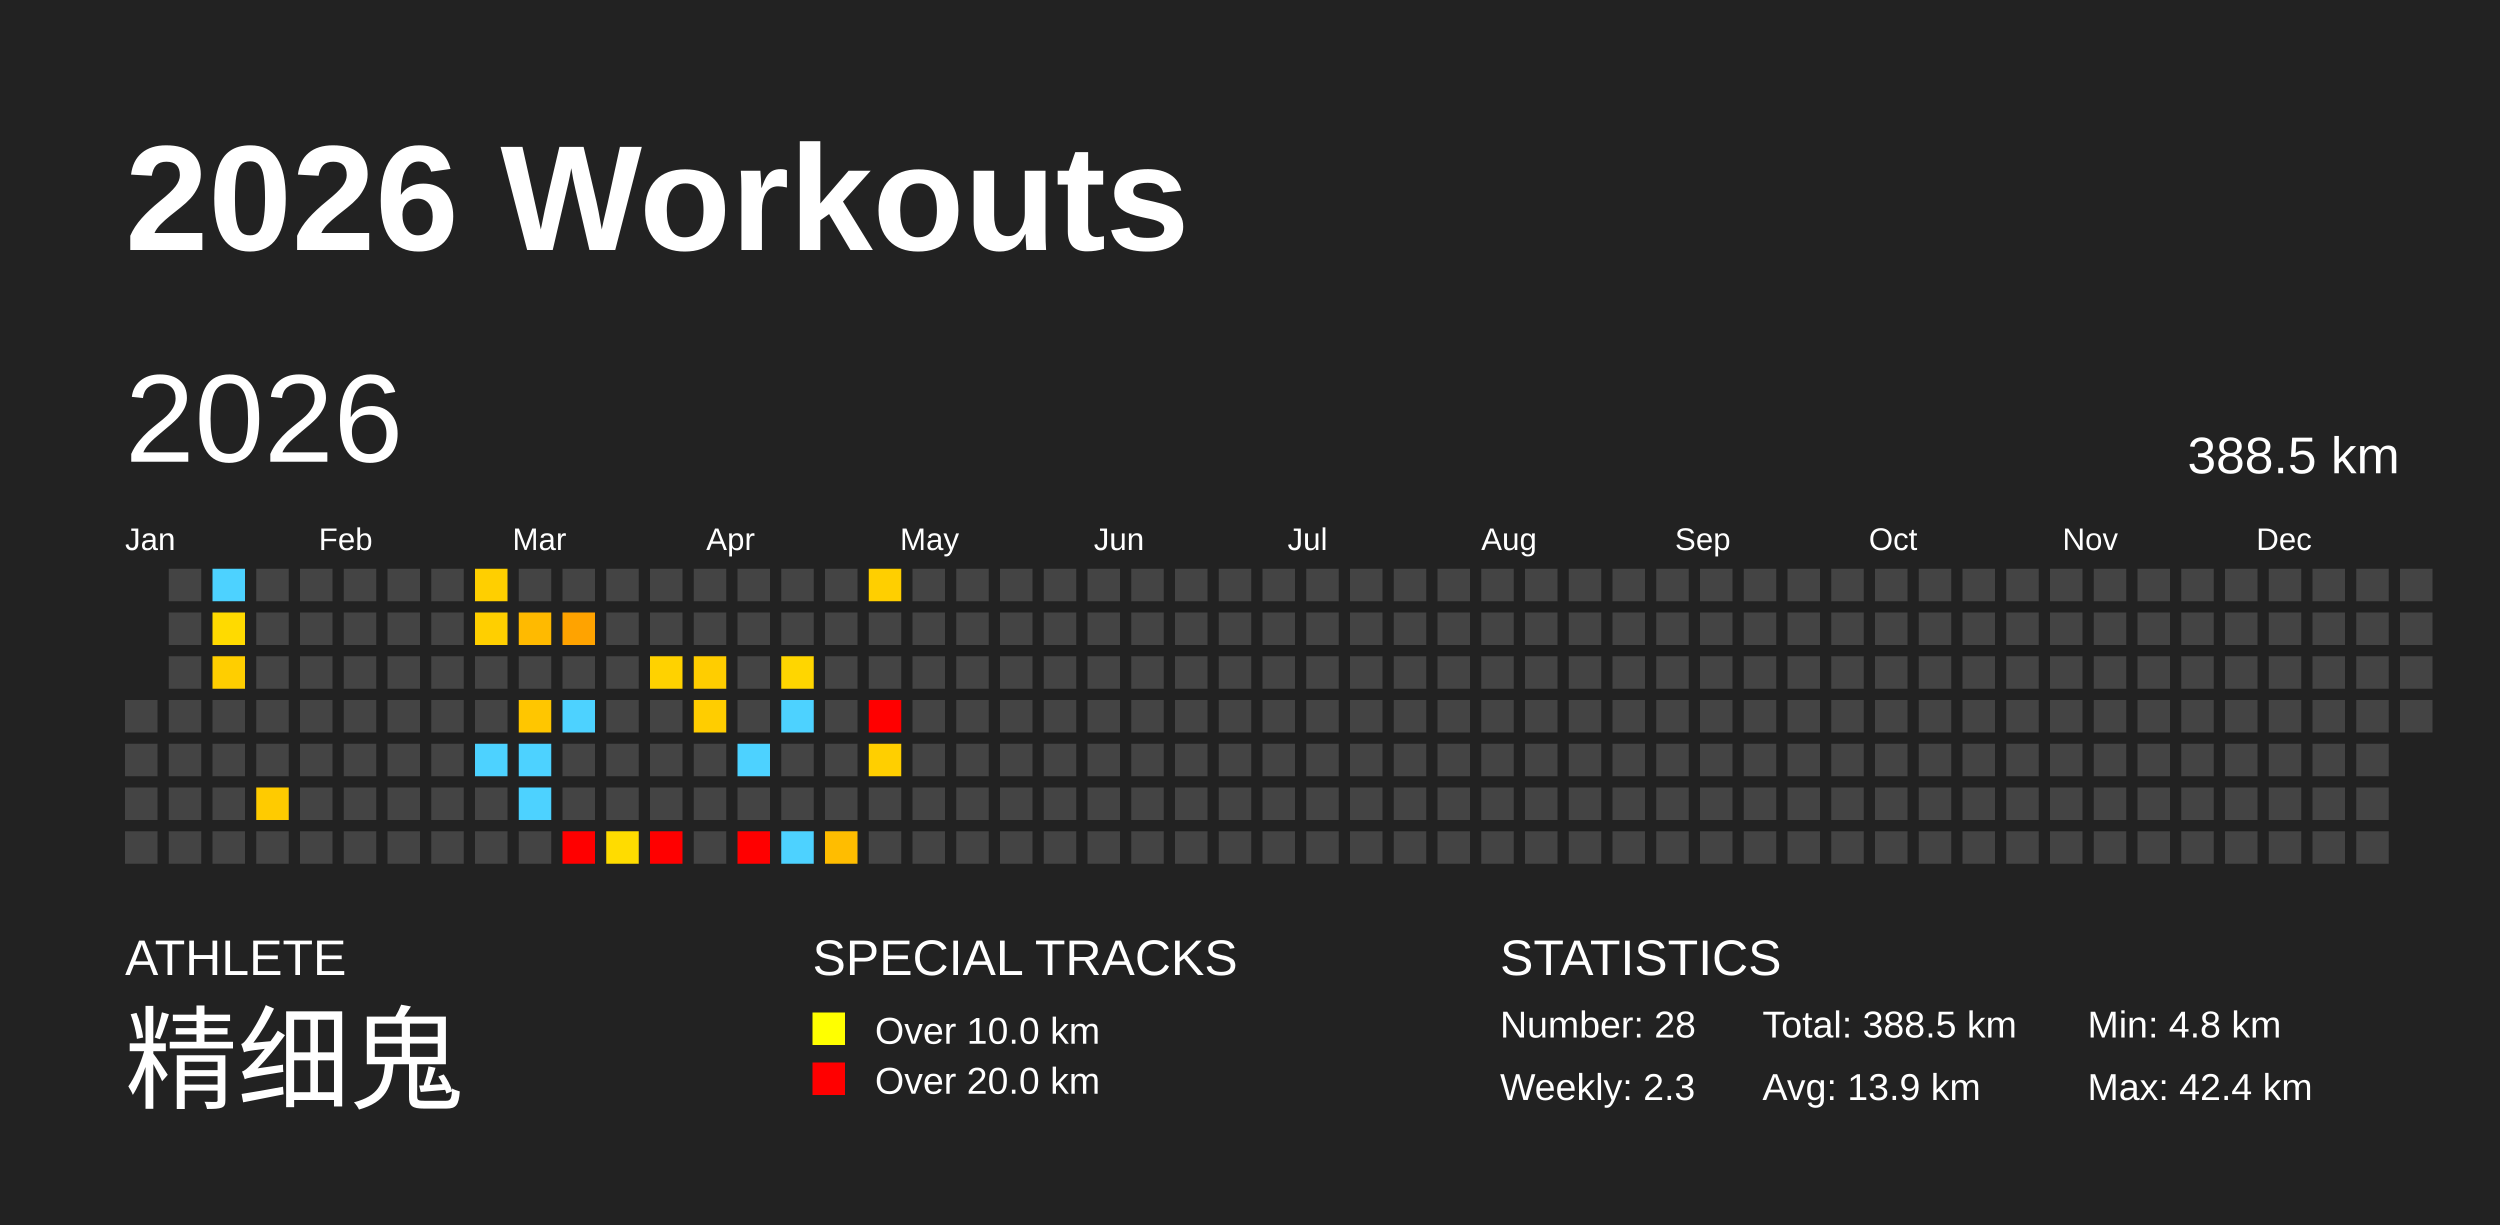
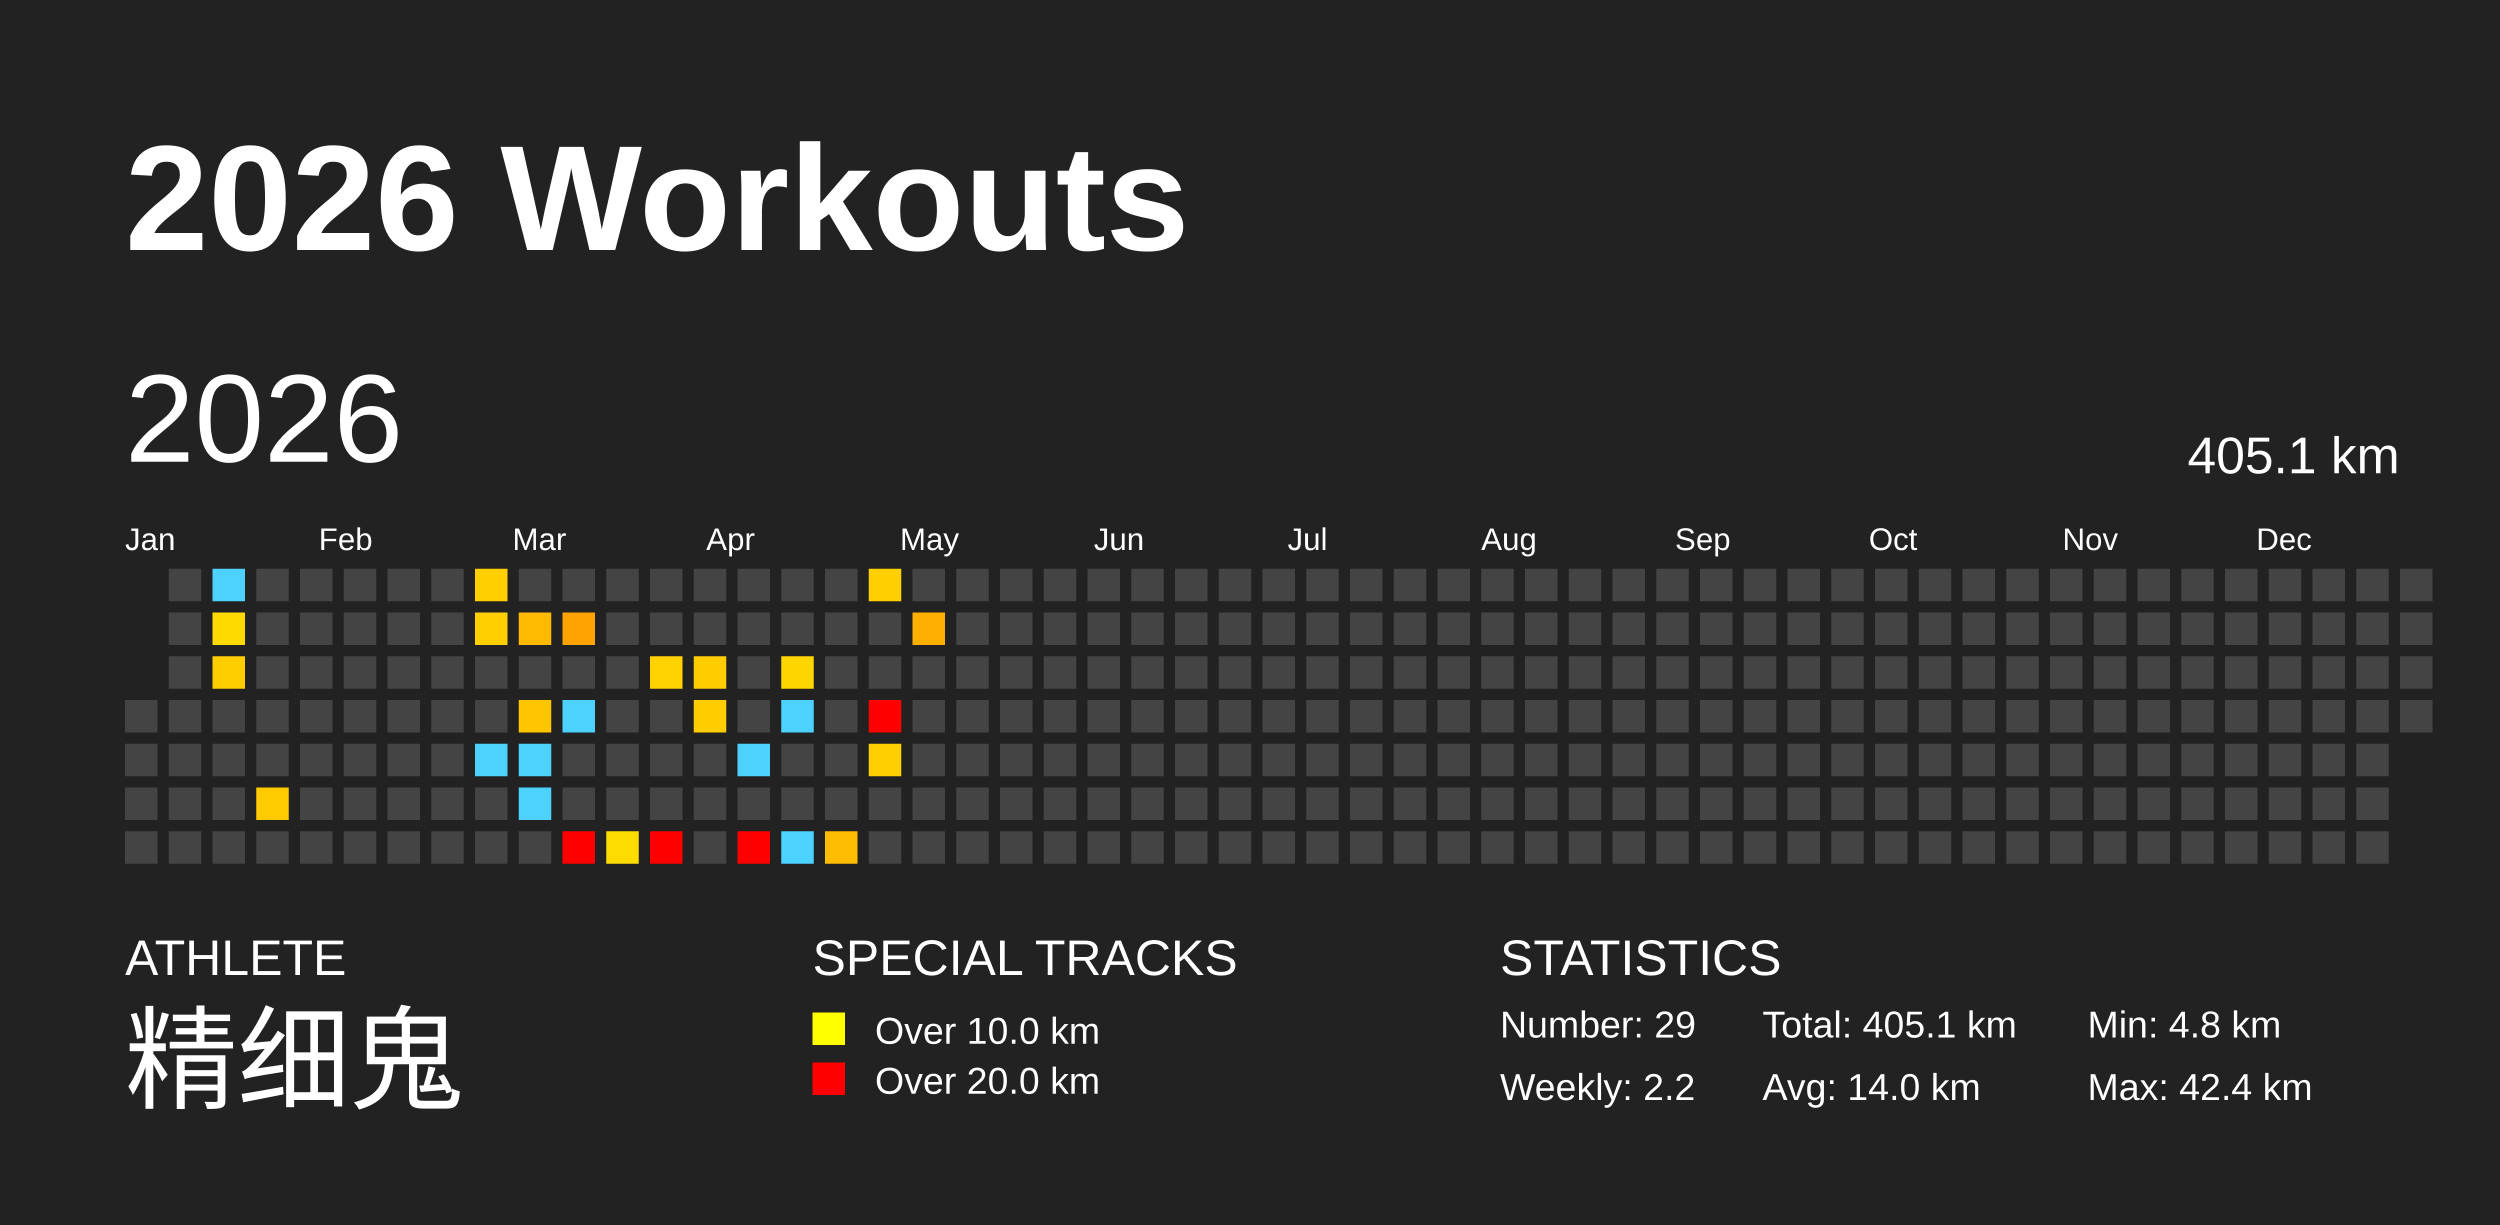
<svg xmlns="http://www.w3.org/2000/svg" baseProfile="full" height="98mm" version="1.1" viewBox="0,0,200,98" width="200mm">
  <defs />
  <rect fill="#222222" height="98" width="200" x="0" y="0" />
  <text fill="#FFFFFF" style="font-size:12px; font-family:Arial; font-weight:bold;" x="10" y="20">2026 Workouts</text>
  <text fill="#FFFFFF" style="font-size:4px; font-family:Arial" x="10" y="78">ATHLETE</text>
  <text fill="#FFFFFF" style="font-size:9px; font-family:Arial" x="10" y="88">精细鬼</text>
  <text fill="#FFFFFF" style="font-size:4px; font-family:Arial" x="65" y="78">SPECIAL TRACKS</text>
  <rect fill="yellow" height="2.6" width="2.6" x="65" y="81" />
  <text fill="#FFFFFF" style="font-size:3px; font-family:Arial" x="70" y="83.5">Over 10.0 km</text>
  <rect fill="red" height="2.6" width="2.6" x="65" y="85" />
  <text fill="#FFFFFF" style="font-size:3px; font-family:Arial" x="70" y="87.5">Over 20.0 km</text>
  <text fill="#FFFFFF" style="font-size:4px; font-family:Arial" x="120" y="78">STATISTICS</text>
-   <text fill="#FFFFFF" style="font-size:3px; font-family:Arial" x="120" y="83">Number: 28</text>
-   <text fill="#FFFFFF" style="font-size:3px; font-family:Arial" x="120" y="88">Weekly: 2.3</text>
-   <text fill="#FFFFFF" style="font-size:3px; font-family:Arial" x="141" y="83">Total: 388.5 km</text>
-   <text fill="#FFFFFF" style="font-size:3px; font-family:Arial" x="141" y="88">Avg: 13.9 km</text>
+   <text fill="#FFFFFF" style="font-size:3px; font-family:Arial" x="120" y="83">Number: 29</text>
+   <text fill="#FFFFFF" style="font-size:3px; font-family:Arial" x="120" y="88">Weekly: 2.2</text>
+   <text fill="#FFFFFF" style="font-size:3px; font-family:Arial" x="141" y="83">Total: 405.1 km</text>
+   <text fill="#FFFFFF" style="font-size:3px; font-family:Arial" x="141" y="88">Avg: 14.0 km</text>
  <text fill="#FFFFFF" style="font-size:3px; font-family:Arial" x="167" y="83">Min: 4.8 km</text>
  <text fill="#FFFFFF" style="font-size:3px; font-family:Arial" x="167" y="88">Max: 42.4 km</text>
  <text dominant-baseline="hanging" fill="#FFFFFF" style="font-size:10.0px; font-family:Arial;" x="10" y="30">2026</text>
-   <text dominant-baseline="hanging" fill="#FFFFFF" style="font-size:4.125px; font-family:Arial;" x="175" y="35">388.5 km</text>
+   <text dominant-baseline="hanging" fill="#FFFFFF" style="font-size:4.125px; font-family:Arial;" x="175" y="35">405.1 km</text>
  <text fill="#FFFFFF" style="font-size:2.5px; font-family:Arial" x="10.0" y="44">Jan</text>
  <text fill="#FFFFFF" style="font-size:2.5px; font-family:Arial" x="25.5" y="44">Feb</text>
  <text fill="#FFFFFF" style="font-size:2.5px; font-family:Arial" x="41.0" y="44">Mar</text>
  <text fill="#FFFFFF" style="font-size:2.5px; font-family:Arial" x="56.5" y="44">Apr</text>
  <text fill="#FFFFFF" style="font-size:2.5px; font-family:Arial" x="72.0" y="44">May</text>
  <text fill="#FFFFFF" style="font-size:2.5px; font-family:Arial" x="87.5" y="44">Jun</text>
  <text fill="#FFFFFF" style="font-size:2.5px; font-family:Arial" x="103.0" y="44">Jul</text>
  <text fill="#FFFFFF" style="font-size:2.5px; font-family:Arial" x="118.5" y="44">Aug</text>
  <text fill="#FFFFFF" style="font-size:2.5px; font-family:Arial" x="134.0" y="44">Sep</text>
  <text fill="#FFFFFF" style="font-size:2.5px; font-family:Arial" x="149.5" y="44">Oct</text>
  <text fill="#FFFFFF" style="font-size:2.5px; font-family:Arial" x="165.0" y="44">Nov</text>
  <text fill="#FFFFFF" style="font-size:2.5px; font-family:Arial" x="180.5" y="44">Dec</text>
  <rect fill="#444444" height="2.6" width="2.6" x="10.0" y="56.0" />
  <rect fill="#444444" height="2.6" width="2.6" x="10.0" y="59.5" />
  <rect fill="#444444" height="2.6" width="2.6" x="10.0" y="63.0" />
  <rect fill="#444444" height="2.6" width="2.6" x="10.0" y="66.5" />
  <rect fill="#444444" height="2.6" width="2.6" x="13.5" y="45.5" />
  <rect fill="#444444" height="2.6" width="2.6" x="13.5" y="49.0" />
  <rect fill="#444444" height="2.6" width="2.6" x="13.5" y="52.5" />
  <rect fill="#444444" height="2.6" width="2.6" x="13.5" y="56.0" />
  <rect fill="#444444" height="2.6" width="2.6" x="13.5" y="59.5" />
  <rect fill="#444444" height="2.6" width="2.6" x="13.5" y="63.0" />
  <rect fill="#444444" height="2.6" width="2.6" x="13.5" y="66.5" />
  <rect fill="#4dd2ff" height="2.6" width="2.6" x="17.0" y="45.5" />
  <rect fill="#ffda00" height="2.6" width="2.6" x="17.0" y="49.0" />
  <rect fill="#ffce00" height="2.6" width="2.6" x="17.0" y="52.5" />
  <rect fill="#444444" height="2.6" width="2.6" x="17.0" y="56.0" />
  <rect fill="#444444" height="2.6" width="2.6" x="17.0" y="59.5" />
  <rect fill="#444444" height="2.6" width="2.6" x="17.0" y="63.0" />
  <rect fill="#444444" height="2.6" width="2.6" x="17.0" y="66.5" />
  <rect fill="#444444" height="2.6" width="2.6" x="20.5" y="45.5" />
  <rect fill="#444444" height="2.6" width="2.6" x="20.5" y="49.0" />
  <rect fill="#444444" height="2.6" width="2.6" x="20.5" y="52.5" />
  <rect fill="#444444" height="2.6" width="2.6" x="20.5" y="56.0" />
  <rect fill="#444444" height="2.6" width="2.6" x="20.5" y="59.5" />
  <rect fill="#ffcb00" height="2.6" width="2.6" x="20.5" y="63.0" />
  <rect fill="#444444" height="2.6" width="2.6" x="20.5" y="66.5" />
  <rect fill="#444444" height="2.6" width="2.6" x="24.0" y="45.5" />
  <rect fill="#444444" height="2.6" width="2.6" x="24.0" y="49.0" />
  <rect fill="#444444" height="2.6" width="2.6" x="24.0" y="52.5" />
  <rect fill="#444444" height="2.6" width="2.6" x="24.0" y="56.0" />
  <rect fill="#444444" height="2.6" width="2.6" x="24.0" y="59.5" />
  <rect fill="#444444" height="2.6" width="2.6" x="24.0" y="63.0" />
  <rect fill="#444444" height="2.6" width="2.6" x="24.0" y="66.5" />
  <rect fill="#444444" height="2.6" width="2.6" x="27.5" y="45.5" />
  <rect fill="#444444" height="2.6" width="2.6" x="27.5" y="49.0" />
  <rect fill="#444444" height="2.6" width="2.6" x="27.5" y="52.5" />
  <rect fill="#444444" height="2.6" width="2.6" x="27.5" y="56.0" />
  <rect fill="#444444" height="2.6" width="2.6" x="27.5" y="59.5" />
  <rect fill="#444444" height="2.6" width="2.6" x="27.5" y="63.0" />
  <rect fill="#444444" height="2.6" width="2.6" x="27.5" y="66.5" />
  <rect fill="#444444" height="2.6" width="2.6" x="31.0" y="45.5" />
  <rect fill="#444444" height="2.6" width="2.6" x="31.0" y="49.0" />
  <rect fill="#444444" height="2.6" width="2.6" x="31.0" y="52.5" />
  <rect fill="#444444" height="2.6" width="2.6" x="31.0" y="56.0" />
  <rect fill="#444444" height="2.6" width="2.6" x="31.0" y="59.5" />
  <rect fill="#444444" height="2.6" width="2.6" x="31.0" y="63.0" />
  <rect fill="#444444" height="2.6" width="2.6" x="31.0" y="66.5" />
  <rect fill="#444444" height="2.6" width="2.6" x="34.5" y="45.5" />
  <rect fill="#444444" height="2.6" width="2.6" x="34.5" y="49.0" />
  <rect fill="#444444" height="2.6" width="2.6" x="34.5" y="52.5" />
  <rect fill="#444444" height="2.6" width="2.6" x="34.5" y="56.0" />
  <rect fill="#444444" height="2.6" width="2.6" x="34.5" y="59.5" />
  <rect fill="#444444" height="2.6" width="2.6" x="34.5" y="63.0" />
  <rect fill="#444444" height="2.6" width="2.6" x="34.5" y="66.5" />
  <rect fill="#ffcf00" height="2.6" width="2.6" x="38.0" y="45.5" />
  <rect fill="#ffcf00" height="2.6" width="2.6" x="38.0" y="49.0" />
  <rect fill="#444444" height="2.6" width="2.6" x="38.0" y="52.5" />
  <rect fill="#444444" height="2.6" width="2.6" x="38.0" y="56.0" />
  <rect fill="#4dd2ff" height="2.6" width="2.6" x="38.0" y="59.5" />
  <rect fill="#444444" height="2.6" width="2.6" x="38.0" y="63.0" />
  <rect fill="#444444" height="2.6" width="2.6" x="38.0" y="66.5" />
  <rect fill="#444444" height="2.6" width="2.6" x="41.5" y="45.5" />
  <rect fill="#ffba00" height="2.6" width="2.6" x="41.5" y="49.0" />
  <rect fill="#444444" height="2.6" width="2.6" x="41.5" y="52.5" />
  <rect fill="#ffc600" height="2.6" width="2.6" x="41.5" y="56.0" />
  <rect fill="#4dd2ff" height="2.6" width="2.6" x="41.5" y="59.5" />
  <rect fill="#4dd2ff" height="2.6" width="2.6" x="41.5" y="63.0" />
  <rect fill="#444444" height="2.6" width="2.6" x="41.5" y="66.5" />
  <rect fill="#444444" height="2.6" width="2.6" x="45.0" y="45.5" />
  <rect fill="#ffa300" height="2.6" width="2.6" x="45.0" y="49.0" />
  <rect fill="#444444" height="2.6" width="2.6" x="45.0" y="52.5" />
  <rect fill="#4dd2ff" height="2.6" width="2.6" x="45.0" y="56.0" />
  <rect fill="#444444" height="2.6" width="2.6" x="45.0" y="59.5" />
  <rect fill="#444444" height="2.6" width="2.6" x="45.0" y="63.0" />
  <rect fill="red" height="2.6" width="2.6" x="45.0" y="66.5" />
  <rect fill="#444444" height="2.6" width="2.6" x="48.5" y="45.5" />
  <rect fill="#444444" height="2.6" width="2.6" x="48.5" y="49.0" />
  <rect fill="#444444" height="2.6" width="2.6" x="48.5" y="52.5" />
  <rect fill="#444444" height="2.6" width="2.6" x="48.5" y="56.0" />
  <rect fill="#444444" height="2.6" width="2.6" x="48.5" y="59.5" />
  <rect fill="#444444" height="2.6" width="2.6" x="48.5" y="63.0" />
  <rect fill="#ffdc00" height="2.6" width="2.6" x="48.5" y="66.5" />
  <rect fill="#444444" height="2.6" width="2.6" x="52.0" y="45.5" />
  <rect fill="#444444" height="2.6" width="2.6" x="52.0" y="49.0" />
  <rect fill="#ffd200" height="2.6" width="2.6" x="52.0" y="52.5" />
  <rect fill="#444444" height="2.6" width="2.6" x="52.0" y="56.0" />
  <rect fill="#444444" height="2.6" width="2.6" x="52.0" y="59.5" />
  <rect fill="#444444" height="2.6" width="2.6" x="52.0" y="63.0" />
  <rect fill="red" height="2.6" width="2.6" x="52.0" y="66.5" />
  <rect fill="#444444" height="2.6" width="2.6" x="55.5" y="45.5" />
  <rect fill="#444444" height="2.6" width="2.6" x="55.5" y="49.0" />
  <rect fill="#ffcd00" height="2.6" width="2.6" x="55.5" y="52.5" />
  <rect fill="#ffcd00" height="2.6" width="2.6" x="55.5" y="56.0" />
  <rect fill="#444444" height="2.6" width="2.6" x="55.5" y="59.5" />
  <rect fill="#444444" height="2.6" width="2.6" x="55.5" y="63.0" />
  <rect fill="#444444" height="2.6" width="2.6" x="55.5" y="66.5" />
  <rect fill="#444444" height="2.6" width="2.6" x="59.0" y="45.5" />
  <rect fill="#444444" height="2.6" width="2.6" x="59.0" y="49.0" />
  <rect fill="#444444" height="2.6" width="2.6" x="59.0" y="52.5" />
  <rect fill="#444444" height="2.6" width="2.6" x="59.0" y="56.0" />
  <rect fill="#4dd2ff" height="2.6" width="2.6" x="59.0" y="59.5" />
  <rect fill="#444444" height="2.6" width="2.6" x="59.0" y="63.0" />
  <rect fill="red" height="2.6" width="2.6" x="59.0" y="66.5" />
  <rect fill="#444444" height="2.6" width="2.6" x="62.5" y="45.5" />
  <rect fill="#444444" height="2.6" width="2.6" x="62.5" y="49.0" />
  <rect fill="#ffd600" height="2.6" width="2.6" x="62.5" y="52.5" />
  <rect fill="#4dd2ff" height="2.6" width="2.6" x="62.5" y="56.0" />
  <rect fill="#444444" height="2.6" width="2.6" x="62.5" y="59.5" />
  <rect fill="#444444" height="2.6" width="2.6" x="62.5" y="63.0" />
  <rect fill="#4dd2ff" height="2.6" width="2.6" x="62.5" y="66.5" />
  <rect fill="#444444" height="2.6" width="2.6" x="66.0" y="45.5" />
  <rect fill="#444444" height="2.6" width="2.6" x="66.0" y="49.0" />
  <rect fill="#444444" height="2.6" width="2.6" x="66.0" y="52.5" />
  <rect fill="#444444" height="2.6" width="2.6" x="66.0" y="56.0" />
  <rect fill="#444444" height="2.6" width="2.6" x="66.0" y="59.5" />
  <rect fill="#444444" height="2.6" width="2.6" x="66.0" y="63.0" />
  <rect fill="#ffbd00" height="2.6" width="2.6" x="66.0" y="66.5" />
  <rect fill="#ffcf00" height="2.6" width="2.6" x="69.5" y="45.5" />
  <rect fill="#444444" height="2.6" width="2.6" x="69.5" y="49.0" />
  <rect fill="#444444" height="2.6" width="2.6" x="69.5" y="52.5" />
  <rect fill="red" height="2.6" width="2.6" x="69.5" y="56.0" />
  <rect fill="#ffcf00" height="2.6" width="2.6" x="69.5" y="59.5" />
  <rect fill="#444444" height="2.6" width="2.6" x="69.5" y="63.0" />
  <rect fill="#444444" height="2.6" width="2.6" x="69.5" y="66.5" />
  <rect fill="#444444" height="2.6" width="2.6" x="73.0" y="45.5" />
-   <rect fill="#444444" height="2.6" width="2.6" x="73.0" y="49.0" />
+   <rect fill="#ffaf00" height="2.6" width="2.6" x="73.0" y="49.0" />
  <rect fill="#444444" height="2.6" width="2.6" x="73.0" y="52.5" />
  <rect fill="#444444" height="2.6" width="2.6" x="73.0" y="56.0" />
  <rect fill="#444444" height="2.6" width="2.6" x="73.0" y="59.5" />
  <rect fill="#444444" height="2.6" width="2.6" x="73.0" y="63.0" />
  <rect fill="#444444" height="2.6" width="2.6" x="73.0" y="66.5" />
  <rect fill="#444444" height="2.6" width="2.6" x="76.5" y="45.5" />
  <rect fill="#444444" height="2.6" width="2.6" x="76.5" y="49.0" />
  <rect fill="#444444" height="2.6" width="2.6" x="76.5" y="52.5" />
  <rect fill="#444444" height="2.6" width="2.6" x="76.5" y="56.0" />
  <rect fill="#444444" height="2.6" width="2.6" x="76.5" y="59.5" />
  <rect fill="#444444" height="2.6" width="2.6" x="76.5" y="63.0" />
  <rect fill="#444444" height="2.6" width="2.6" x="76.5" y="66.5" />
  <rect fill="#444444" height="2.6" width="2.6" x="80.0" y="45.5" />
  <rect fill="#444444" height="2.6" width="2.6" x="80.0" y="49.0" />
  <rect fill="#444444" height="2.6" width="2.6" x="80.0" y="52.5" />
  <rect fill="#444444" height="2.6" width="2.6" x="80.0" y="56.0" />
  <rect fill="#444444" height="2.6" width="2.6" x="80.0" y="59.5" />
  <rect fill="#444444" height="2.6" width="2.6" x="80.0" y="63.0" />
  <rect fill="#444444" height="2.6" width="2.6" x="80.0" y="66.5" />
  <rect fill="#444444" height="2.6" width="2.6" x="83.5" y="45.5" />
  <rect fill="#444444" height="2.6" width="2.6" x="83.5" y="49.0" />
  <rect fill="#444444" height="2.6" width="2.6" x="83.5" y="52.5" />
  <rect fill="#444444" height="2.6" width="2.6" x="83.5" y="56.0" />
  <rect fill="#444444" height="2.6" width="2.6" x="83.5" y="59.5" />
  <rect fill="#444444" height="2.6" width="2.6" x="83.5" y="63.0" />
  <rect fill="#444444" height="2.6" width="2.6" x="83.5" y="66.5" />
  <rect fill="#444444" height="2.6" width="2.6" x="87.0" y="45.5" />
  <rect fill="#444444" height="2.6" width="2.6" x="87.0" y="49.0" />
  <rect fill="#444444" height="2.6" width="2.6" x="87.0" y="52.5" />
  <rect fill="#444444" height="2.6" width="2.6" x="87.0" y="56.0" />
  <rect fill="#444444" height="2.6" width="2.6" x="87.0" y="59.5" />
  <rect fill="#444444" height="2.6" width="2.6" x="87.0" y="63.0" />
  <rect fill="#444444" height="2.6" width="2.6" x="87.0" y="66.5" />
  <rect fill="#444444" height="2.6" width="2.6" x="90.5" y="45.5" />
  <rect fill="#444444" height="2.6" width="2.6" x="90.5" y="49.0" />
  <rect fill="#444444" height="2.6" width="2.6" x="90.5" y="52.5" />
  <rect fill="#444444" height="2.6" width="2.6" x="90.5" y="56.0" />
  <rect fill="#444444" height="2.6" width="2.6" x="90.5" y="59.5" />
  <rect fill="#444444" height="2.6" width="2.6" x="90.5" y="63.0" />
  <rect fill="#444444" height="2.6" width="2.6" x="90.5" y="66.5" />
  <rect fill="#444444" height="2.6" width="2.6" x="94.0" y="45.5" />
  <rect fill="#444444" height="2.6" width="2.6" x="94.0" y="49.0" />
  <rect fill="#444444" height="2.6" width="2.6" x="94.0" y="52.5" />
  <rect fill="#444444" height="2.6" width="2.6" x="94.0" y="56.0" />
  <rect fill="#444444" height="2.6" width="2.6" x="94.0" y="59.5" />
  <rect fill="#444444" height="2.6" width="2.6" x="94.0" y="63.0" />
  <rect fill="#444444" height="2.6" width="2.6" x="94.0" y="66.5" />
  <rect fill="#444444" height="2.6" width="2.6" x="97.5" y="45.5" />
  <rect fill="#444444" height="2.6" width="2.6" x="97.5" y="49.0" />
  <rect fill="#444444" height="2.6" width="2.6" x="97.5" y="52.5" />
  <rect fill="#444444" height="2.6" width="2.6" x="97.5" y="56.0" />
  <rect fill="#444444" height="2.6" width="2.6" x="97.5" y="59.5" />
  <rect fill="#444444" height="2.6" width="2.6" x="97.5" y="63.0" />
  <rect fill="#444444" height="2.6" width="2.6" x="97.5" y="66.5" />
  <rect fill="#444444" height="2.6" width="2.6" x="101.0" y="45.5" />
  <rect fill="#444444" height="2.6" width="2.6" x="101.0" y="49.0" />
  <rect fill="#444444" height="2.6" width="2.6" x="101.0" y="52.5" />
  <rect fill="#444444" height="2.6" width="2.6" x="101.0" y="56.0" />
  <rect fill="#444444" height="2.6" width="2.6" x="101.0" y="59.5" />
  <rect fill="#444444" height="2.6" width="2.6" x="101.0" y="63.0" />
  <rect fill="#444444" height="2.6" width="2.6" x="101.0" y="66.5" />
  <rect fill="#444444" height="2.6" width="2.6" x="104.5" y="45.5" />
  <rect fill="#444444" height="2.6" width="2.6" x="104.5" y="49.0" />
  <rect fill="#444444" height="2.6" width="2.6" x="104.5" y="52.5" />
  <rect fill="#444444" height="2.6" width="2.6" x="104.5" y="56.0" />
  <rect fill="#444444" height="2.6" width="2.6" x="104.5" y="59.5" />
  <rect fill="#444444" height="2.6" width="2.6" x="104.5" y="63.0" />
  <rect fill="#444444" height="2.6" width="2.6" x="104.5" y="66.5" />
  <rect fill="#444444" height="2.6" width="2.6" x="108.0" y="45.5" />
  <rect fill="#444444" height="2.6" width="2.6" x="108.0" y="49.0" />
  <rect fill="#444444" height="2.6" width="2.6" x="108.0" y="52.5" />
  <rect fill="#444444" height="2.6" width="2.6" x="108.0" y="56.0" />
  <rect fill="#444444" height="2.6" width="2.6" x="108.0" y="59.5" />
  <rect fill="#444444" height="2.6" width="2.6" x="108.0" y="63.0" />
  <rect fill="#444444" height="2.6" width="2.6" x="108.0" y="66.5" />
  <rect fill="#444444" height="2.6" width="2.6" x="111.5" y="45.5" />
  <rect fill="#444444" height="2.6" width="2.6" x="111.5" y="49.0" />
  <rect fill="#444444" height="2.6" width="2.6" x="111.5" y="52.5" />
  <rect fill="#444444" height="2.6" width="2.6" x="111.5" y="56.0" />
  <rect fill="#444444" height="2.6" width="2.6" x="111.5" y="59.5" />
  <rect fill="#444444" height="2.6" width="2.6" x="111.5" y="63.0" />
  <rect fill="#444444" height="2.6" width="2.6" x="111.5" y="66.5" />
  <rect fill="#444444" height="2.6" width="2.6" x="115.0" y="45.5" />
  <rect fill="#444444" height="2.6" width="2.6" x="115.0" y="49.0" />
  <rect fill="#444444" height="2.6" width="2.6" x="115.0" y="52.5" />
  <rect fill="#444444" height="2.6" width="2.6" x="115.0" y="56.0" />
  <rect fill="#444444" height="2.6" width="2.6" x="115.0" y="59.5" />
  <rect fill="#444444" height="2.6" width="2.6" x="115.0" y="63.0" />
  <rect fill="#444444" height="2.6" width="2.6" x="115.0" y="66.5" />
  <rect fill="#444444" height="2.6" width="2.6" x="118.5" y="45.5" />
  <rect fill="#444444" height="2.6" width="2.6" x="118.5" y="49.0" />
  <rect fill="#444444" height="2.6" width="2.6" x="118.5" y="52.5" />
  <rect fill="#444444" height="2.6" width="2.6" x="118.5" y="56.0" />
  <rect fill="#444444" height="2.6" width="2.6" x="118.5" y="59.5" />
  <rect fill="#444444" height="2.6" width="2.6" x="118.5" y="63.0" />
  <rect fill="#444444" height="2.6" width="2.6" x="118.5" y="66.5" />
  <rect fill="#444444" height="2.6" width="2.6" x="122.0" y="45.5" />
  <rect fill="#444444" height="2.6" width="2.6" x="122.0" y="49.0" />
  <rect fill="#444444" height="2.6" width="2.6" x="122.0" y="52.5" />
  <rect fill="#444444" height="2.6" width="2.6" x="122.0" y="56.0" />
  <rect fill="#444444" height="2.6" width="2.6" x="122.0" y="59.5" />
  <rect fill="#444444" height="2.6" width="2.6" x="122.0" y="63.0" />
  <rect fill="#444444" height="2.6" width="2.6" x="122.0" y="66.5" />
  <rect fill="#444444" height="2.6" width="2.6" x="125.5" y="45.5" />
  <rect fill="#444444" height="2.6" width="2.6" x="125.5" y="49.0" />
  <rect fill="#444444" height="2.6" width="2.6" x="125.5" y="52.5" />
  <rect fill="#444444" height="2.6" width="2.6" x="125.5" y="56.0" />
  <rect fill="#444444" height="2.6" width="2.6" x="125.5" y="59.5" />
  <rect fill="#444444" height="2.6" width="2.6" x="125.5" y="63.0" />
  <rect fill="#444444" height="2.6" width="2.6" x="125.5" y="66.5" />
  <rect fill="#444444" height="2.6" width="2.6" x="129.0" y="45.5" />
  <rect fill="#444444" height="2.6" width="2.6" x="129.0" y="49.0" />
  <rect fill="#444444" height="2.6" width="2.6" x="129.0" y="52.5" />
  <rect fill="#444444" height="2.6" width="2.6" x="129.0" y="56.0" />
  <rect fill="#444444" height="2.6" width="2.6" x="129.0" y="59.5" />
  <rect fill="#444444" height="2.6" width="2.6" x="129.0" y="63.0" />
  <rect fill="#444444" height="2.6" width="2.6" x="129.0" y="66.5" />
  <rect fill="#444444" height="2.6" width="2.6" x="132.5" y="45.5" />
  <rect fill="#444444" height="2.6" width="2.6" x="132.5" y="49.0" />
  <rect fill="#444444" height="2.6" width="2.6" x="132.5" y="52.5" />
  <rect fill="#444444" height="2.6" width="2.6" x="132.5" y="56.0" />
  <rect fill="#444444" height="2.6" width="2.6" x="132.5" y="59.5" />
  <rect fill="#444444" height="2.6" width="2.6" x="132.5" y="63.0" />
  <rect fill="#444444" height="2.6" width="2.6" x="132.5" y="66.5" />
  <rect fill="#444444" height="2.6" width="2.6" x="136.0" y="45.5" />
  <rect fill="#444444" height="2.6" width="2.6" x="136.0" y="49.0" />
  <rect fill="#444444" height="2.6" width="2.6" x="136.0" y="52.5" />
  <rect fill="#444444" height="2.6" width="2.6" x="136.0" y="56.0" />
  <rect fill="#444444" height="2.6" width="2.6" x="136.0" y="59.5" />
  <rect fill="#444444" height="2.6" width="2.6" x="136.0" y="63.0" />
  <rect fill="#444444" height="2.6" width="2.6" x="136.0" y="66.5" />
  <rect fill="#444444" height="2.6" width="2.6" x="139.5" y="45.5" />
  <rect fill="#444444" height="2.6" width="2.6" x="139.5" y="49.0" />
  <rect fill="#444444" height="2.6" width="2.6" x="139.5" y="52.5" />
  <rect fill="#444444" height="2.6" width="2.6" x="139.5" y="56.0" />
  <rect fill="#444444" height="2.6" width="2.6" x="139.5" y="59.5" />
  <rect fill="#444444" height="2.6" width="2.6" x="139.5" y="63.0" />
  <rect fill="#444444" height="2.6" width="2.6" x="139.5" y="66.5" />
  <rect fill="#444444" height="2.6" width="2.6" x="143.0" y="45.5" />
  <rect fill="#444444" height="2.6" width="2.6" x="143.0" y="49.0" />
  <rect fill="#444444" height="2.6" width="2.6" x="143.0" y="52.5" />
  <rect fill="#444444" height="2.6" width="2.6" x="143.0" y="56.0" />
  <rect fill="#444444" height="2.6" width="2.6" x="143.0" y="59.5" />
  <rect fill="#444444" height="2.6" width="2.6" x="143.0" y="63.0" />
  <rect fill="#444444" height="2.6" width="2.6" x="143.0" y="66.5" />
  <rect fill="#444444" height="2.6" width="2.6" x="146.5" y="45.5" />
  <rect fill="#444444" height="2.6" width="2.6" x="146.5" y="49.0" />
  <rect fill="#444444" height="2.6" width="2.6" x="146.5" y="52.5" />
  <rect fill="#444444" height="2.6" width="2.6" x="146.5" y="56.0" />
  <rect fill="#444444" height="2.6" width="2.6" x="146.5" y="59.5" />
  <rect fill="#444444" height="2.6" width="2.6" x="146.5" y="63.0" />
  <rect fill="#444444" height="2.6" width="2.6" x="146.5" y="66.5" />
  <rect fill="#444444" height="2.6" width="2.6" x="150.0" y="45.5" />
  <rect fill="#444444" height="2.6" width="2.6" x="150.0" y="49.0" />
  <rect fill="#444444" height="2.6" width="2.6" x="150.0" y="52.5" />
  <rect fill="#444444" height="2.6" width="2.6" x="150.0" y="56.0" />
  <rect fill="#444444" height="2.6" width="2.6" x="150.0" y="59.5" />
  <rect fill="#444444" height="2.6" width="2.6" x="150.0" y="63.0" />
  <rect fill="#444444" height="2.6" width="2.6" x="150.0" y="66.5" />
  <rect fill="#444444" height="2.6" width="2.6" x="153.5" y="45.5" />
  <rect fill="#444444" height="2.6" width="2.6" x="153.5" y="49.0" />
  <rect fill="#444444" height="2.6" width="2.6" x="153.5" y="52.5" />
  <rect fill="#444444" height="2.6" width="2.6" x="153.5" y="56.0" />
  <rect fill="#444444" height="2.6" width="2.6" x="153.5" y="59.5" />
  <rect fill="#444444" height="2.6" width="2.6" x="153.5" y="63.0" />
  <rect fill="#444444" height="2.6" width="2.6" x="153.5" y="66.5" />
  <rect fill="#444444" height="2.6" width="2.6" x="157.0" y="45.5" />
  <rect fill="#444444" height="2.6" width="2.6" x="157.0" y="49.0" />
  <rect fill="#444444" height="2.6" width="2.6" x="157.0" y="52.5" />
  <rect fill="#444444" height="2.6" width="2.6" x="157.0" y="56.0" />
  <rect fill="#444444" height="2.6" width="2.6" x="157.0" y="59.5" />
  <rect fill="#444444" height="2.6" width="2.6" x="157.0" y="63.0" />
  <rect fill="#444444" height="2.6" width="2.6" x="157.0" y="66.5" />
  <rect fill="#444444" height="2.6" width="2.6" x="160.5" y="45.5" />
  <rect fill="#444444" height="2.6" width="2.6" x="160.5" y="49.0" />
  <rect fill="#444444" height="2.6" width="2.6" x="160.5" y="52.5" />
  <rect fill="#444444" height="2.6" width="2.6" x="160.5" y="56.0" />
  <rect fill="#444444" height="2.6" width="2.6" x="160.5" y="59.5" />
  <rect fill="#444444" height="2.6" width="2.6" x="160.5" y="63.0" />
  <rect fill="#444444" height="2.6" width="2.6" x="160.5" y="66.5" />
  <rect fill="#444444" height="2.6" width="2.6" x="164.0" y="45.5" />
  <rect fill="#444444" height="2.6" width="2.6" x="164.0" y="49.0" />
  <rect fill="#444444" height="2.6" width="2.6" x="164.0" y="52.5" />
  <rect fill="#444444" height="2.6" width="2.6" x="164.0" y="56.0" />
  <rect fill="#444444" height="2.6" width="2.6" x="164.0" y="59.5" />
  <rect fill="#444444" height="2.6" width="2.6" x="164.0" y="63.0" />
  <rect fill="#444444" height="2.6" width="2.6" x="164.0" y="66.5" />
  <rect fill="#444444" height="2.6" width="2.6" x="167.5" y="45.5" />
  <rect fill="#444444" height="2.6" width="2.6" x="167.5" y="49.0" />
  <rect fill="#444444" height="2.6" width="2.6" x="167.5" y="52.5" />
  <rect fill="#444444" height="2.6" width="2.6" x="167.5" y="56.0" />
  <rect fill="#444444" height="2.6" width="2.6" x="167.5" y="59.5" />
  <rect fill="#444444" height="2.6" width="2.6" x="167.5" y="63.0" />
  <rect fill="#444444" height="2.6" width="2.6" x="167.5" y="66.5" />
  <rect fill="#444444" height="2.6" width="2.6" x="171.0" y="45.5" />
  <rect fill="#444444" height="2.6" width="2.6" x="171.0" y="49.0" />
  <rect fill="#444444" height="2.6" width="2.6" x="171.0" y="52.5" />
  <rect fill="#444444" height="2.6" width="2.6" x="171.0" y="56.0" />
  <rect fill="#444444" height="2.6" width="2.6" x="171.0" y="59.5" />
  <rect fill="#444444" height="2.6" width="2.6" x="171.0" y="63.0" />
  <rect fill="#444444" height="2.6" width="2.6" x="171.0" y="66.5" />
  <rect fill="#444444" height="2.6" width="2.6" x="174.5" y="45.5" />
  <rect fill="#444444" height="2.6" width="2.6" x="174.5" y="49.0" />
  <rect fill="#444444" height="2.6" width="2.6" x="174.5" y="52.5" />
  <rect fill="#444444" height="2.6" width="2.6" x="174.5" y="56.0" />
  <rect fill="#444444" height="2.6" width="2.6" x="174.5" y="59.5" />
  <rect fill="#444444" height="2.6" width="2.6" x="174.5" y="63.0" />
  <rect fill="#444444" height="2.6" width="2.6" x="174.5" y="66.5" />
  <rect fill="#444444" height="2.6" width="2.6" x="178.0" y="45.5" />
  <rect fill="#444444" height="2.6" width="2.6" x="178.0" y="49.0" />
  <rect fill="#444444" height="2.6" width="2.6" x="178.0" y="52.5" />
  <rect fill="#444444" height="2.6" width="2.6" x="178.0" y="56.0" />
  <rect fill="#444444" height="2.6" width="2.6" x="178.0" y="59.5" />
  <rect fill="#444444" height="2.6" width="2.6" x="178.0" y="63.0" />
  <rect fill="#444444" height="2.6" width="2.6" x="178.0" y="66.5" />
  <rect fill="#444444" height="2.6" width="2.6" x="181.5" y="45.5" />
  <rect fill="#444444" height="2.6" width="2.6" x="181.5" y="49.0" />
  <rect fill="#444444" height="2.6" width="2.6" x="181.5" y="52.5" />
  <rect fill="#444444" height="2.6" width="2.6" x="181.5" y="56.0" />
  <rect fill="#444444" height="2.6" width="2.6" x="181.5" y="59.5" />
  <rect fill="#444444" height="2.6" width="2.6" x="181.5" y="63.0" />
  <rect fill="#444444" height="2.6" width="2.6" x="181.5" y="66.5" />
  <rect fill="#444444" height="2.6" width="2.6" x="185.0" y="45.5" />
  <rect fill="#444444" height="2.6" width="2.6" x="185.0" y="49.0" />
  <rect fill="#444444" height="2.6" width="2.6" x="185.0" y="52.5" />
  <rect fill="#444444" height="2.6" width="2.6" x="185.0" y="56.0" />
  <rect fill="#444444" height="2.6" width="2.6" x="185.0" y="59.5" />
  <rect fill="#444444" height="2.6" width="2.6" x="185.0" y="63.0" />
  <rect fill="#444444" height="2.6" width="2.6" x="185.0" y="66.5" />
  <rect fill="#444444" height="2.6" width="2.6" x="188.5" y="45.5" />
  <rect fill="#444444" height="2.6" width="2.6" x="188.5" y="49.0" />
  <rect fill="#444444" height="2.6" width="2.6" x="188.5" y="52.5" />
  <rect fill="#444444" height="2.6" width="2.6" x="188.5" y="56.0" />
  <rect fill="#444444" height="2.6" width="2.6" x="188.5" y="59.5" />
  <rect fill="#444444" height="2.6" width="2.6" x="188.5" y="63.0" />
  <rect fill="#444444" height="2.6" width="2.6" x="188.5" y="66.5" />
  <rect fill="#444444" height="2.6" width="2.6" x="192.0" y="45.5" />
  <rect fill="#444444" height="2.6" width="2.6" x="192.0" y="49.0" />
  <rect fill="#444444" height="2.6" width="2.6" x="192.0" y="52.5" />
  <rect fill="#444444" height="2.6" width="2.6" x="192.0" y="56.0" />
</svg>
